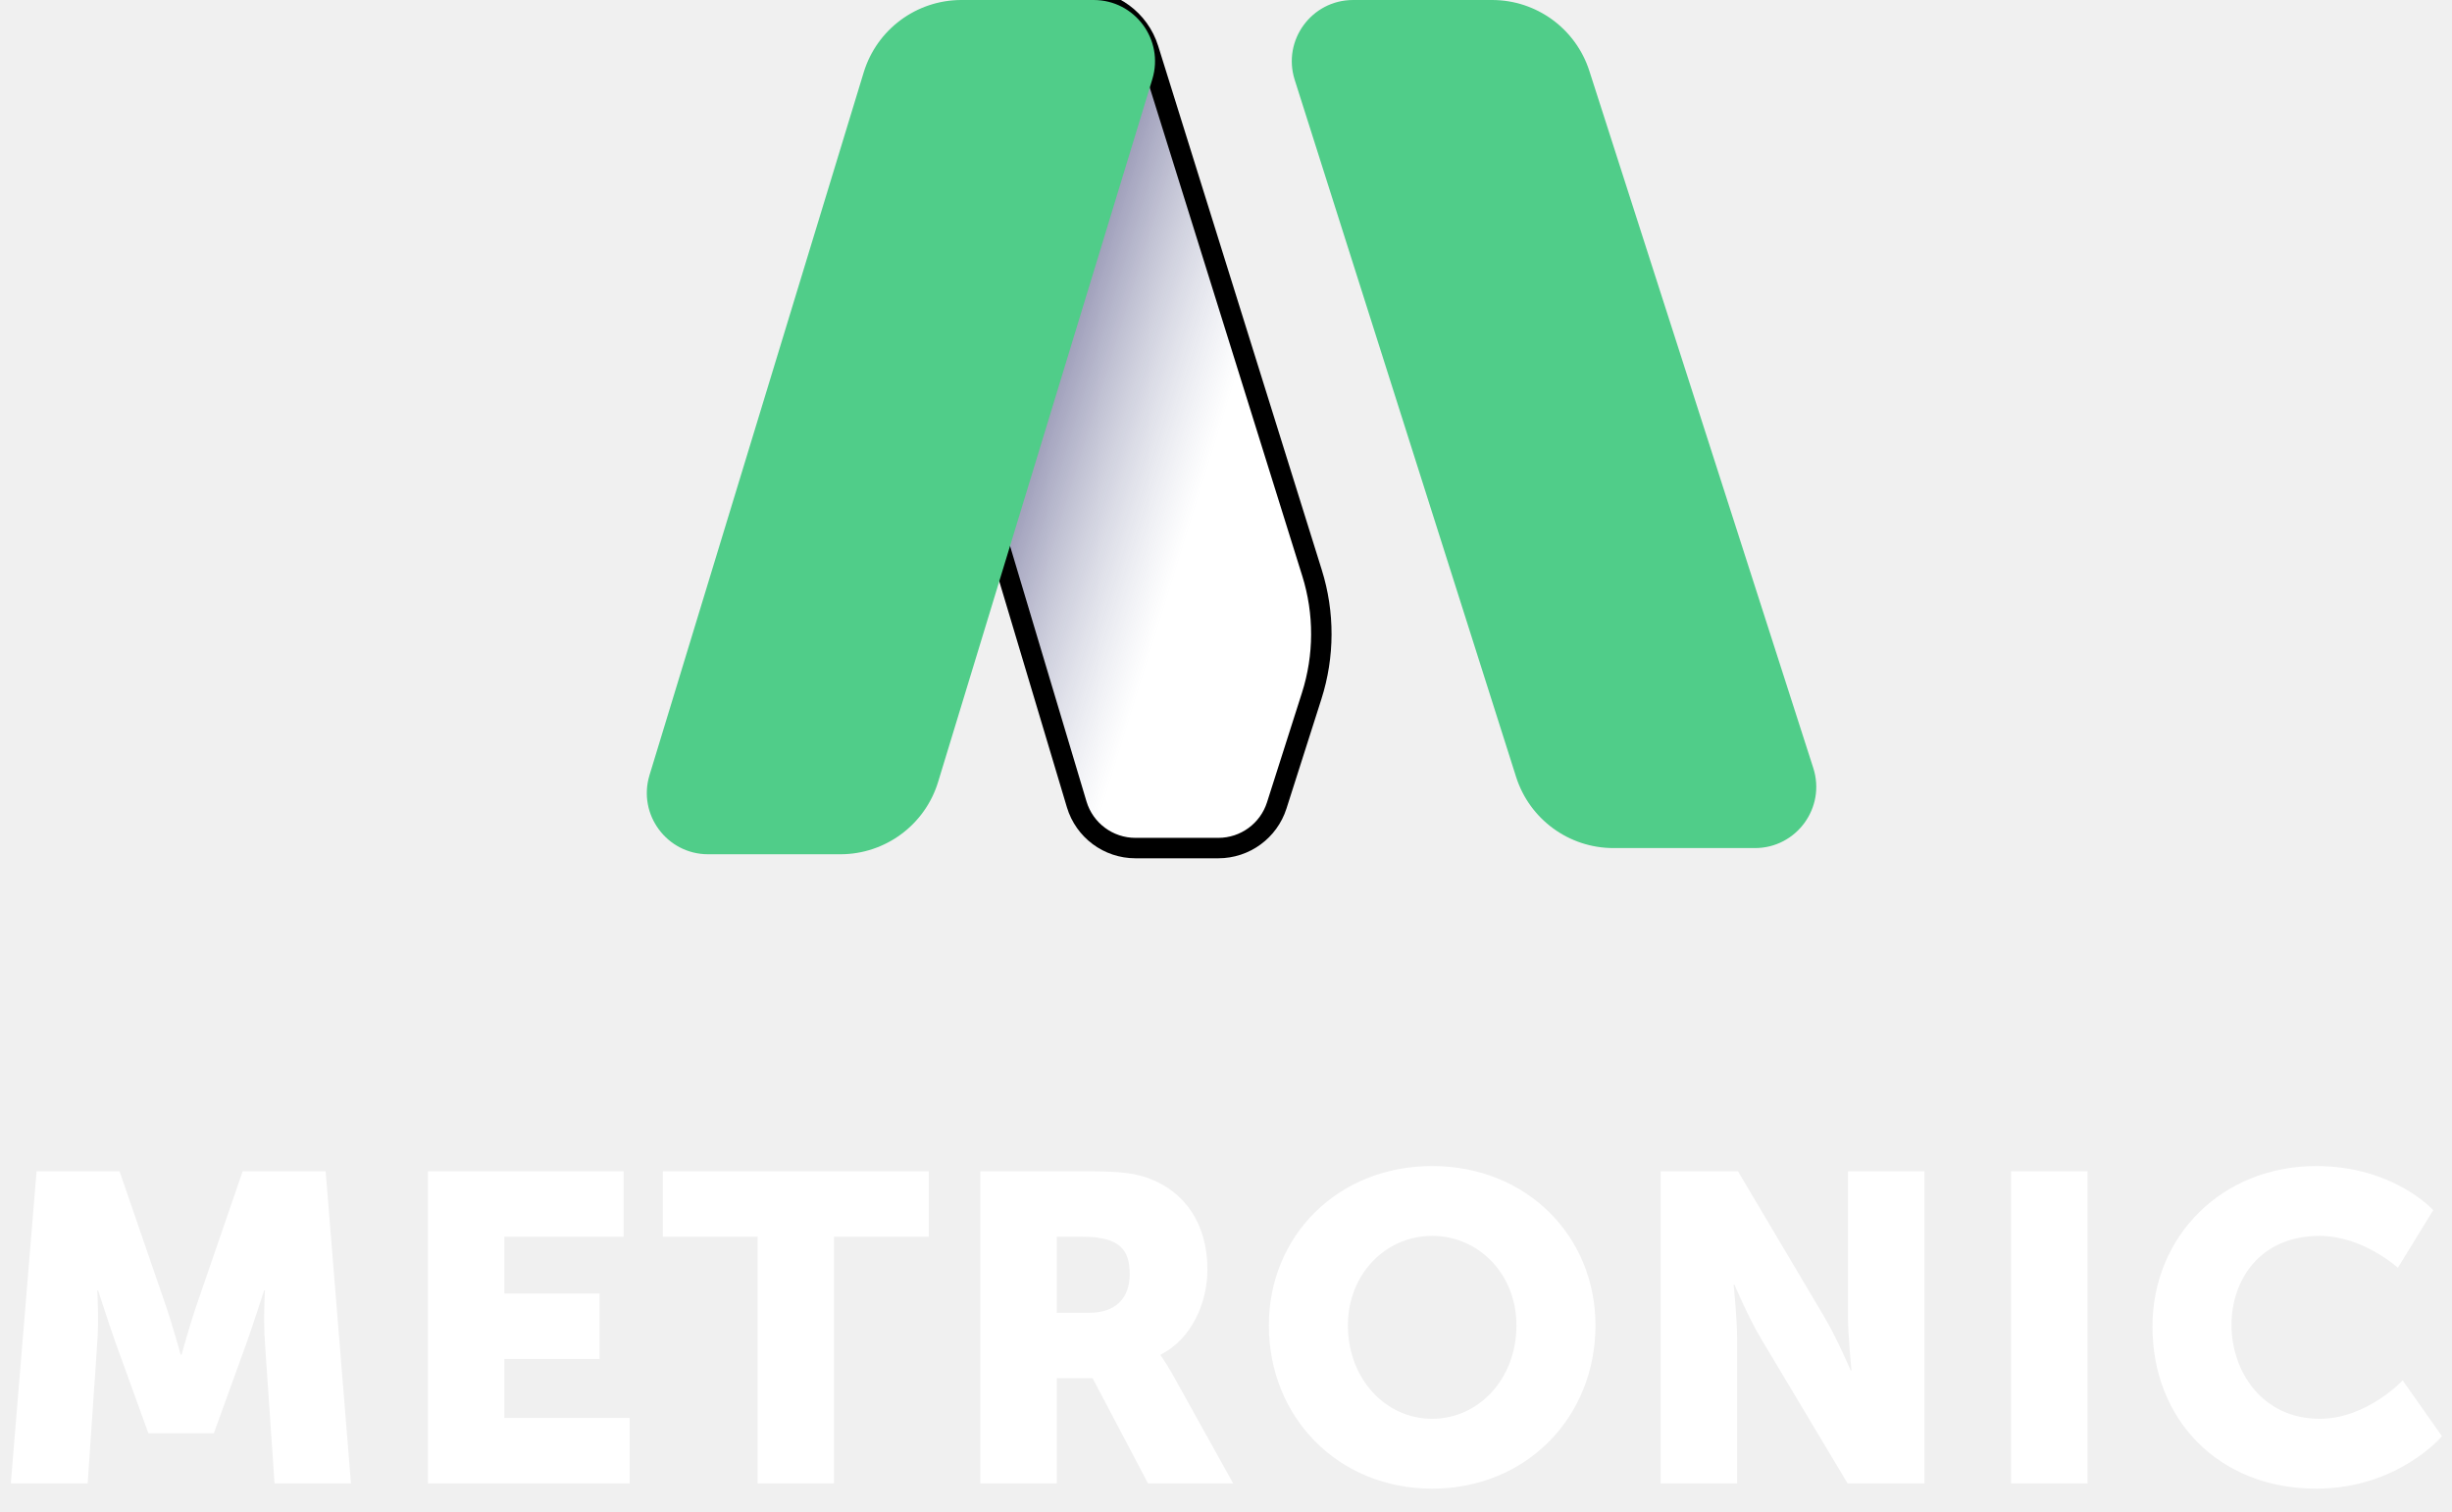
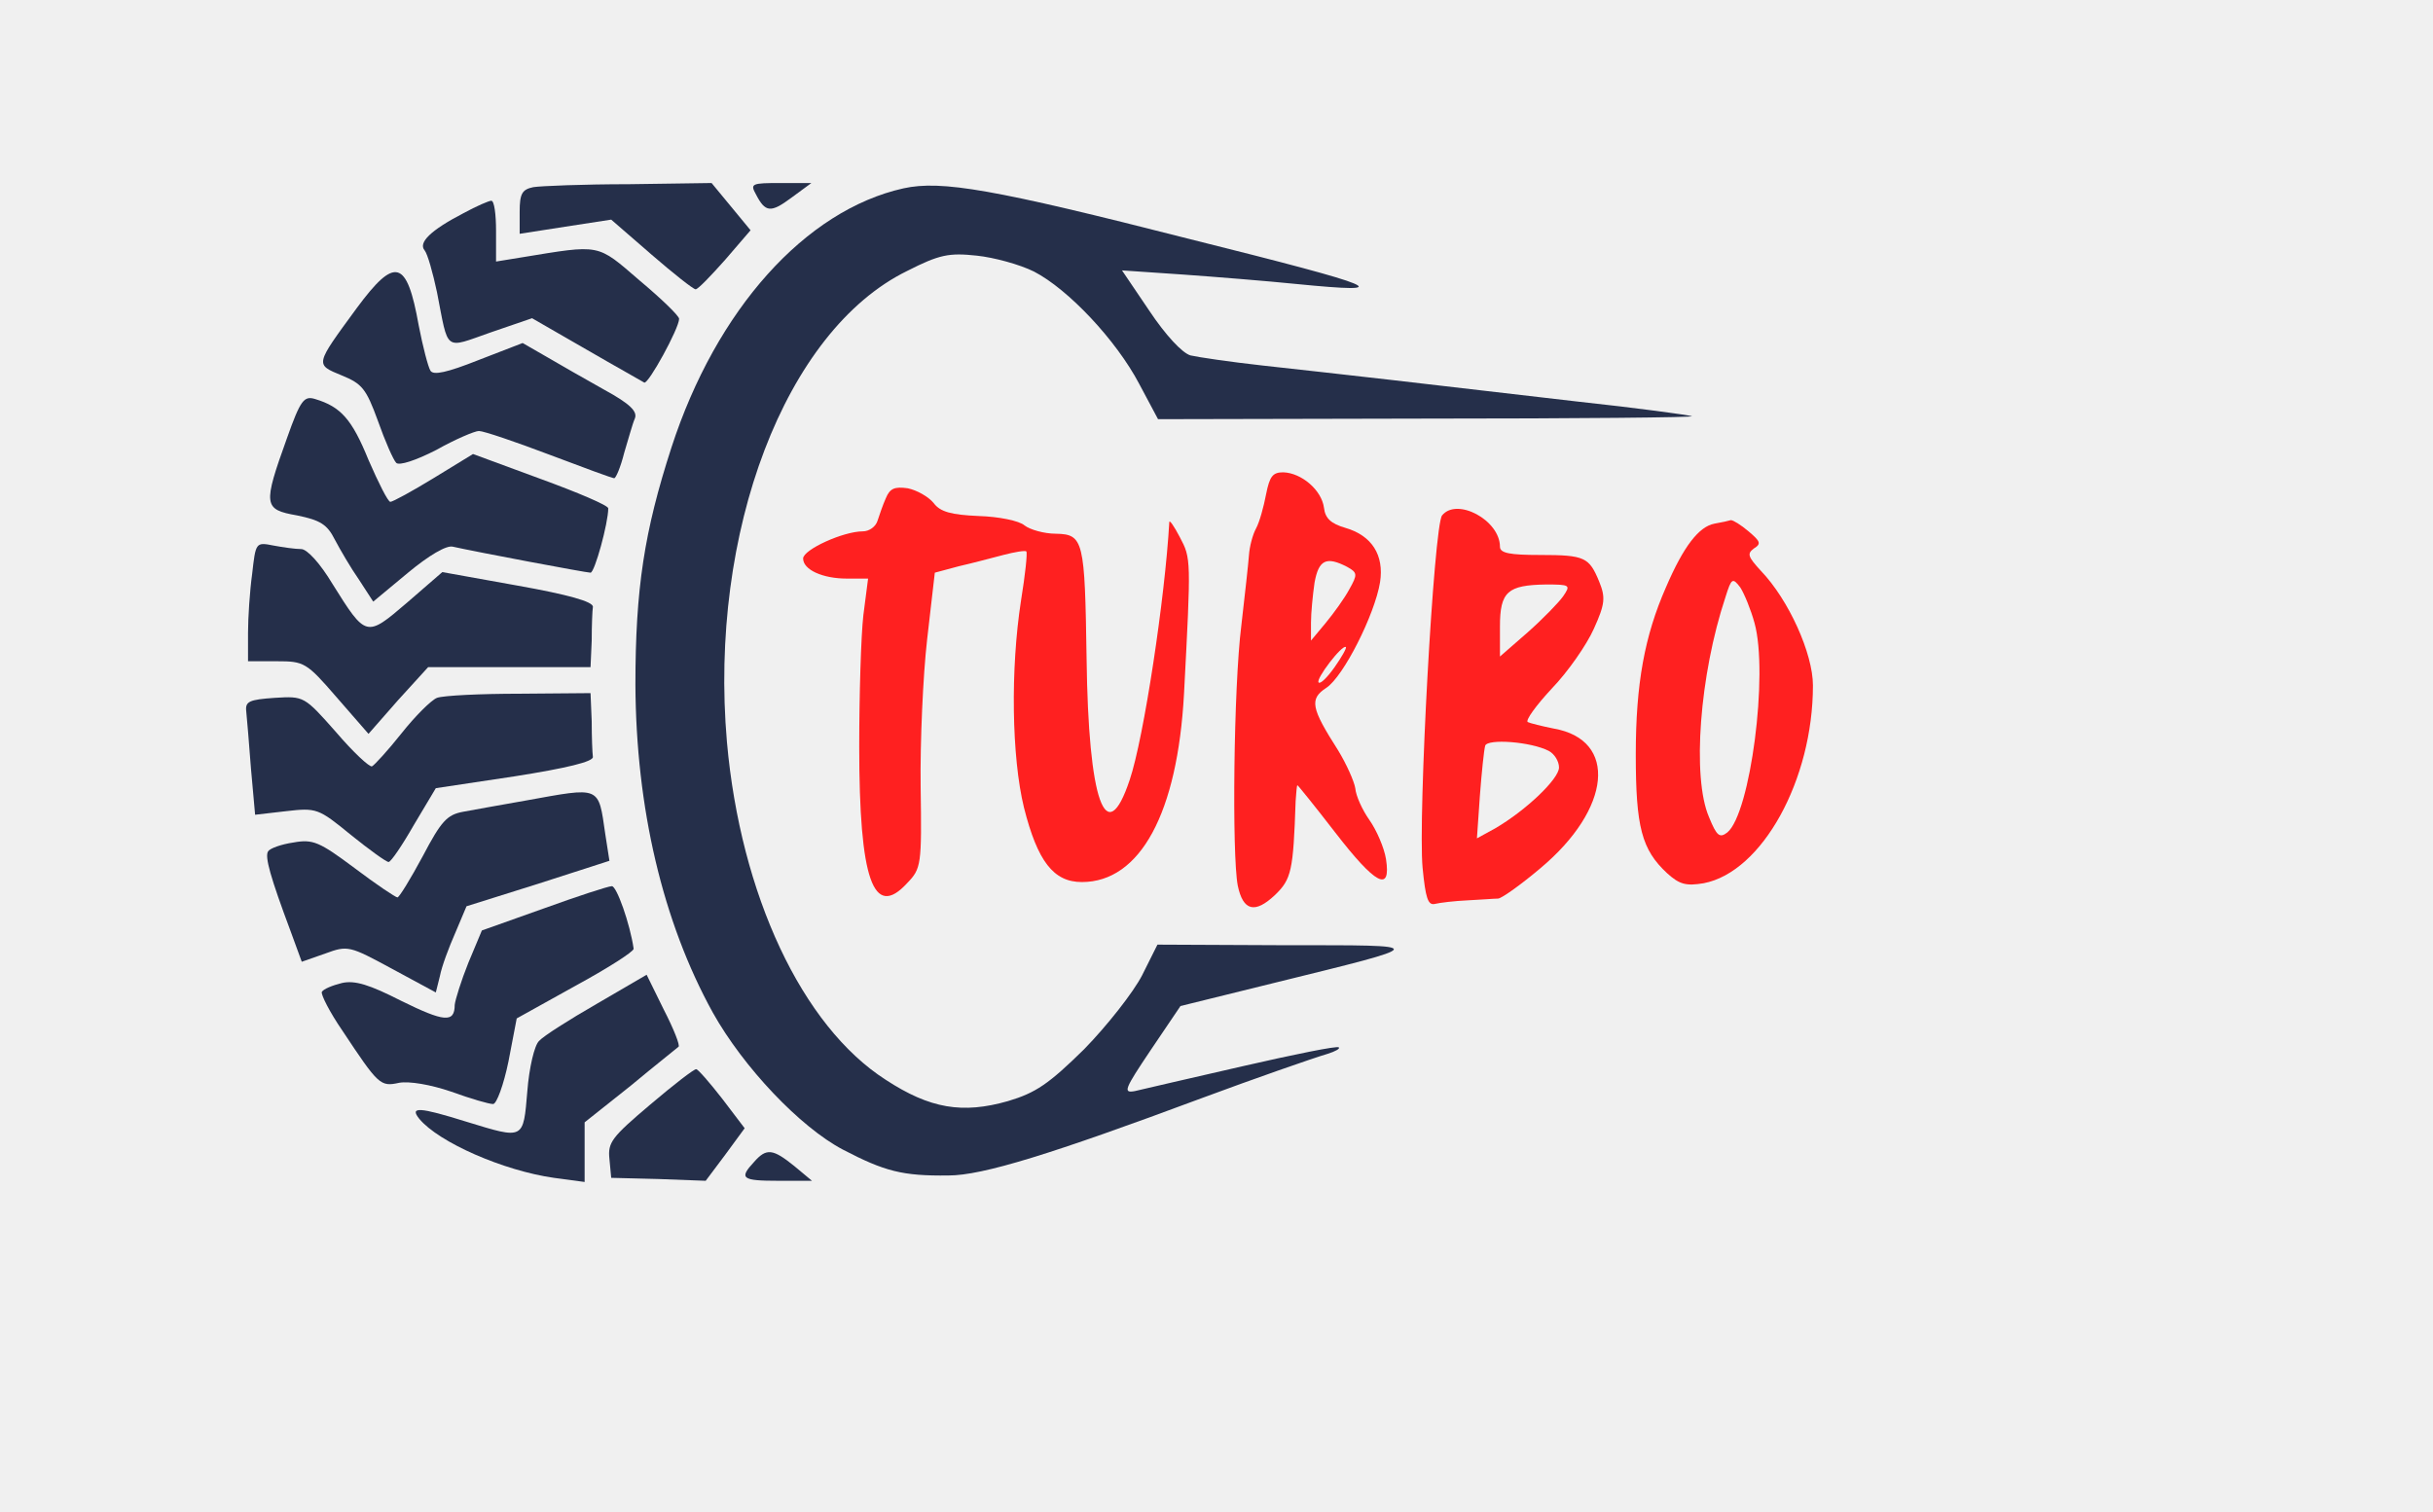
- <svg xmlns="http://www.w3.org/2000/svg" width="120" height="74" viewBox="0 0 120 74" fill="none">
-   <path d="M0.529 72.616H4.29L4.76 65.735C4.846 64.581 4.76 63.171 4.76 63.171H4.803C4.803 63.171 5.316 64.774 5.658 65.735L7.261 70.159H10.466L12.069 65.735C12.411 64.774 12.924 63.171 12.924 63.171H12.966C12.966 63.171 12.881 64.581 12.966 65.735L13.436 72.616H17.176L15.937 57.337H11.876L9.654 63.791C9.312 64.774 8.885 66.312 8.885 66.312H8.842C8.842 66.312 8.415 64.774 8.073 63.791L5.85 57.337H1.79L0.529 72.616ZM20.944 72.616H30.817V69.411H24.684V66.526H29.342V63.321H24.684V60.542H30.518V57.337H20.944V72.616ZM37.076 72.616H40.816V60.542H45.453V57.337H32.439V60.542H37.076V72.616ZM47.979 72.616H51.718V67.466H53.471L56.185 72.616H60.352L57.381 67.274C57.018 66.633 56.804 66.355 56.804 66.355V66.312C58.322 65.543 59.091 63.769 59.091 62.145C59.091 59.923 58.001 58.363 56.27 57.7C55.608 57.444 54.86 57.337 53.3 57.337H47.979V72.616ZM51.718 64.261V60.542H52.979C54.86 60.542 55.287 61.226 55.287 62.38C55.287 63.598 54.539 64.261 53.343 64.261H51.718ZM62.097 64.881C62.097 69.368 65.474 72.873 70.09 72.873C74.706 72.873 78.082 69.368 78.082 64.881C78.082 60.5 74.706 57.081 70.09 57.081C65.474 57.081 62.097 60.5 62.097 64.881ZM65.966 64.881C65.966 62.38 67.803 60.5 70.09 60.5C72.376 60.5 74.214 62.38 74.214 64.881C74.214 67.488 72.376 69.454 70.09 69.454C67.803 69.454 65.966 67.488 65.966 64.881ZM81.274 72.616H85.013V65.5C85.013 64.539 84.842 62.893 84.842 62.893H84.885C84.885 62.893 85.569 64.496 86.167 65.5L90.42 72.616H94.181V57.337H90.441V64.475C90.441 65.436 90.612 67.082 90.612 67.082H90.57C90.57 67.082 89.886 65.479 89.287 64.475L85.056 57.337H81.274V72.616ZM98.422 72.616H102.162V57.337H98.422V72.616ZM105.341 64.945C105.341 69.475 108.568 72.873 113.355 72.873C117.351 72.873 119.509 70.308 119.509 70.308L117.586 67.573C117.586 67.573 115.834 69.454 113.526 69.454C110.705 69.454 109.209 67.124 109.209 64.859C109.209 62.658 110.598 60.5 113.526 60.5C115.641 60.5 117.351 62.06 117.351 62.06L119.082 59.239C119.082 59.239 117.137 57.081 113.355 57.081C108.76 57.081 105.341 60.5 105.341 64.945Z" fill="white" />
-   <path d="M77.782 3.471L88.742 37.598C89.364 39.534 87.919 41.515 85.886 41.515H78.962C76.783 41.515 74.855 40.105 74.196 38.028L63.362 3.908C62.748 1.973 64.192 0 66.222 0H73.021C75.194 0 77.117 1.403 77.782 3.471Z" fill="#50CD89" />
-   <path d="M64.211 28.049L56.202 2.394C55.757 0.97 54.438 0 52.947 0C50.871 0 49.16 1.626 49.054 3.699L48.1 22.41C48.054 23.322 48.164 24.235 48.426 25.11L52.693 39.375C53.073 40.645 54.242 41.515 55.567 41.515H59.626C60.932 41.515 62.087 40.67 62.484 39.426L64.193 34.067C64.817 32.11 64.823 30.009 64.211 28.049Z" fill="white" />
-   <path d="M64.211 28.049L56.202 2.394C55.757 0.97 54.438 0 52.947 0C50.871 0 49.16 1.626 49.054 3.699L48.1 22.41C48.054 23.322 48.164 24.235 48.426 25.11L52.693 39.375C53.073 40.645 54.242 41.515 55.567 41.515H59.626C60.932 41.515 62.087 40.67 62.484 39.426L64.193 34.067C64.817 32.11 64.823 30.009 64.211 28.049Z" fill="url(#paint0_linear_8583_2595)" />
-   <path d="M64.211 28.049L56.202 2.394C55.757 0.97 54.438 0 52.947 0C50.871 0 49.16 1.626 49.054 3.699L48.1 22.41C48.054 23.322 48.164 24.235 48.426 25.11L52.693 39.375C53.073 40.645 54.242 41.515 55.567 41.515H59.626C60.932 41.515 62.087 40.67 62.484 39.426L64.193 34.067C64.817 32.11 64.823 30.009 64.211 28.049Z" stroke="black" />
-   <path d="M47.053 0H53.525C55.54 0 56.982 1.947 56.395 3.875L45.911 38.276C45.27 40.38 43.328 41.818 41.128 41.818H34.656C32.641 41.818 31.199 39.871 31.787 37.944L42.27 3.542C42.912 1.438 44.853 0 47.053 0Z" fill="#50CD89" />
-   <defs>
-     <linearGradient id="paint0_linear_8583_2595" x1="50.303" y1="23.03" x2="59.091" y2="25.758" gradientUnits="userSpaceOnUse">
-       <stop stop-color="#18175A" stop-opacity="0.42" />
-       <stop offset="0.911" stop-color="#65719B" stop-opacity="0" />
-     </linearGradient>
-   </defs>
+ <svg xmlns="http://www.w3.org/2000/svg" version="1.0" width="412pt" height="256pt" viewBox="0 0 412 256" preserveAspectRatio="xMidYMid meet" fill="#ff2020">
+   <g transform="translate(0,256) scale(0.1,-0.1)" fill="#ff2020" stroke="none">
+     <path fill="#252F4A" d="M903 2243 c-19 -4 -23 -11 -23 -42 l0 -37 77 12 78 12 68 -59 c37 -32 71 -59 75 -59 4 0 26 23 50 50 l43 50 -33 40 -33 40 -140 -2 c-77 0 -150 -3 -162 -5z" />
+     <path fill="#252F4A" d="M1280 2231 c16 -31 25 -32 60 -6 l34 25 -52 0 c-49 0 -52 -1 -42 -19z" />
+     <path fill="#252F4A" d="M1530 2241 c-166 -37 -317 -205 -393 -439 -46 -142 -61 -239 -61 -402 1 -208 46 -401 131 -555 52 -93 148 -194 220 -232 71 -37 101 -45 179 -44 58 0 174 36 429 131 86 32 189 68 213 75 13 4 22 9 19 11 -2 3 -76 -12 -163 -32 -88 -20 -169 -39 -182 -42 -21 -4 -18 3 27 70 l50 74 158 39 c268 66 267 64 21 64 l-218 1 -26 -52 c-15 -29 -59 -85 -98 -125 -60 -59 -82 -74 -129 -88 -77 -22 -132 -13 -207 36 -142 91 -246 314 -269 572 -31 356 99 697 305 798 55 28 71 31 118 26 29 -3 73 -15 97 -27 58 -30 139 -116 178 -190 l32 -60 457 1 c251 0 453 2 447 4 -5 2 -93 14 -195 25 -102 12 -241 28 -310 36 -69 8 -169 19 -223 25 -54 6 -108 14 -121 17 -14 4 -42 34 -70 76 l-46 68 103 -7 c56 -4 143 -11 192 -16 173 -17 148 -6 -180 76 -333 85 -421 100 -485 86z" />
+     <path fill="#252F4A" d="M785 2199 c-56 -29 -77 -50 -66 -63 5 -6 14 -38 21 -71 20 -102 11 -96 91 -68 l70 24 92 -53 c50 -29 95 -54 98 -56 7 -3 59 92 59 108 0 5 -30 34 -67 65 -73 63 -65 61 -200 39 l-43 -7 0 52 c0 28 -3 51 -8 51 -4 0 -25 -9 -47 -21z" />
+     <path fill="#252F4A" d="M604 2038 c-71 -97 -71 -95 -25 -114 34 -14 41 -22 61 -77 12 -34 26 -66 31 -71 5 -5 33 4 68 22 32 18 65 32 72 32 8 0 61 -18 119 -40 58 -22 107 -40 110 -40 3 0 11 19 17 43 7 23 14 49 18 58 5 12 -8 25 -52 49 -32 18 -76 43 -98 56 l-40 23 -75 -29 c-53 -21 -76 -26 -81 -18 -4 6 -13 41 -20 77 -20 112 -40 117 -105 29z" />
+     <path fill="#252F4A" d="M486 1818 c-41 -114 -40 -121 17 -131 39 -8 51 -15 64 -41 9 -17 27 -48 41 -68 l24 -37 59 49 c35 29 65 47 76 44 40 -9 226 -44 233 -44 7 0 30 84 30 109 0 5 -52 27 -115 50 l-114 42 -67 -41 c-36 -22 -69 -40 -73 -40 -4 0 -20 32 -37 71 -28 69 -47 90 -90 103 -19 6 -25 -1 -48 -66z" />
+     <path d="M2144 1723 c-4 -21 -11 -47 -17 -58 -6 -11 -11 -31 -12 -45 -1 -14 -7 -68 -13 -120 -13 -103 -16 -388 -6 -440 9 -43 29 -48 63 -16 28 27 31 41 35 159 1 15 2 27 3 27 1 0 30 -36 64 -80 68 -88 95 -103 86 -45 -3 19 -16 49 -28 66 -12 17 -23 41 -24 54 -2 12 -15 41 -29 64 -46 72 -49 87 -20 106 29 19 82 124 91 179 7 46 -14 79 -59 92 -24 7 -34 16 -36 34 -4 30 -38 59 -69 60 -18 0 -23 -7 -29 -37z m137 -123 c18 -10 18 -13 4 -38 -8 -15 -26 -40 -40 -57 l-25 -30 0 30 c0 17 3 47 6 68 7 39 20 45 55 27z m-21 -170 c-12 -17 -24 -29 -27 -26 -6 5 40 65 46 60 2 -1 -7 -17 -19 -34z" />
+     <path d="M1500 1716 c-5 -11 -11 -29 -14 -38 -3 -10 -14 -18 -25 -18 -33 0 -101 -31 -101 -46 0 -19 33 -34 74 -34 l36 0 -8 -62 c-4 -35 -7 -135 -7 -223 0 -225 24 -293 81 -231 24 25 25 30 23 164 -1 75 4 188 11 249 l13 113 41 11 c22 5 56 14 75 19 19 5 37 8 39 6 2 -3 -2 -40 -9 -83 -18 -116 -16 -265 5 -351 23 -91 50 -126 98 -126 99 0 162 117 173 319 12 229 12 229 -7 265 -10 19 -18 31 -18 25 -7 -126 -43 -365 -67 -436 -40 -120 -70 -37 -73 206 -3 200 -5 210 -52 211 -20 0 -44 7 -53 14 -9 8 -44 15 -78 16 -46 2 -65 7 -76 22 -9 11 -29 22 -44 25 -22 3 -30 0 -37 -17z" />
+     <path d="M2442 1687 c-14 -17 -41 -511 -33 -597 5 -51 9 -64 21 -61 8 2 33 5 55 6 22 1 45 3 52 3 7 1 39 24 71 51 121 101 132 218 23 237 -20 4 -40 9 -44 11 -4 3 14 28 41 57 27 28 59 74 71 101 19 42 20 53 9 80 -17 41 -24 45 -100 45 -51 0 -68 3 -68 14 0 45 -73 84 -98 53z m205 -137 c-7 -10 -34 -38 -60 -61 l-47 -41 0 51 c0 59 13 70 78 71 41 0 42 -1 29 -20z m-24 -262 c9 -5 17 -17 17 -28 0 -19 -55 -72 -108 -103 l-31 -17 5 72 c3 40 7 78 9 85 4 12 77 7 108 -9z" />
+     <path d="M2903 1673 c-26 -5 -52 -38 -82 -108 -36 -82 -51 -163 -51 -283 0 -123 10 -161 53 -201 21 -19 32 -22 62 -17 99 19 185 175 185 335 0 54 -41 145 -88 194 -22 24 -24 29 -12 38 13 8 11 12 -9 29 -13 11 -26 19 -30 19 -3 -1 -16 -4 -28 -6z m68 -168 c24 -86 -7 -323 -46 -355 -13 -10 -18 -6 -31 26 -29 67 -16 241 28 373 10 32 12 33 25 16 7 -11 18 -38 24 -60z" />
+     <path fill="#252F4A" d="M427 1588 c-4 -29 -7 -74 -7 -100 l0 -48 49 0 c46 0 50 -2 101 -61 l54 -62 50 57 51 56 138 0 137 0 2 45 c0 25 1 51 2 57 1 9 -43 21 -127 36 l-128 23 -60 -52 c-69 -59 -69 -59 -126 32 -21 35 -43 59 -53 59 -10 0 -31 3 -47 6 -30 6 -30 5 -36 -48z" />
+     <path fill="#252F4A" d="M740 1378 c-10 -4 -37 -31 -60 -60 -23 -29 -46 -54 -50 -56 -4 -2 -32 24 -61 58 -54 61 -54 61 -104 58 -43 -3 -50 -6 -48 -23 1 -11 5 -55 8 -97 l7 -78 52 6 c52 6 55 5 110 -40 31 -25 60 -46 64 -46 4 0 23 28 43 63 l37 62 133 20 c89 14 134 25 133 33 -1 7 -2 34 -2 60 l-2 48 -120 -1 c-66 0 -129 -3 -140 -7z" />
+     <path fill="#252F4A" d="M890 1204 c-41 -7 -89 -16 -106 -19 -27 -5 -37 -16 -68 -75 -21 -39 -40 -70 -43 -70 -3 0 -36 22 -73 50 -59 44 -70 49 -103 43 -21 -3 -40 -10 -43 -15 -6 -9 4 -44 38 -135 l19 -52 40 14 c38 14 41 13 113 -26 l74 -40 7 28 c3 16 15 48 26 73 l19 45 121 38 121 39 -7 45 c-12 83 -7 80 -135 57z" />
+     <path fill="#252F4A" d="M920 1021 l-104 -37 -23 -55 c-12 -30 -22 -62 -23 -71 0 -31 -18 -29 -91 7 -53 27 -78 35 -100 30 -16 -4 -31 -10 -34 -15 -2 -4 13 -34 35 -66 61 -92 64 -95 96 -88 17 3 53 -3 88 -15 33 -12 64 -21 71 -21 6 0 18 33 26 72 l14 73 99 55 c55 30 99 58 99 63 -6 42 -29 107 -37 106 -6 0 -58 -17 -116 -38z" />
+     <path fill="#252F4A" d="M1011 860 c-47 -27 -91 -55 -98 -63 -8 -7 -17 -46 -20 -85 -7 -83 -5 -82 -103 -52 -80 25 -97 26 -80 5 33 -40 143 -88 228 -100 l52 -7 0 50 0 51 78 62 c42 35 79 64 81 66 3 2 -8 30 -25 63 l-29 59 -84 -49z" />
+     <path fill="#252F4A" d="M1101 689 c-65 -55 -72 -64 -69 -92 l3 -32 80 -2 80 -3 33 44 33 45 -38 50 c-21 27 -41 50 -44 50 -3 1 -38 -26 -78 -60z" />
+     <path fill="#252F4A" d="M1277 592 c-26 -28 -21 -32 41 -32 l57 0 -30 25 c-36 29 -47 31 -68 7z" />
+   </g>
</svg>
